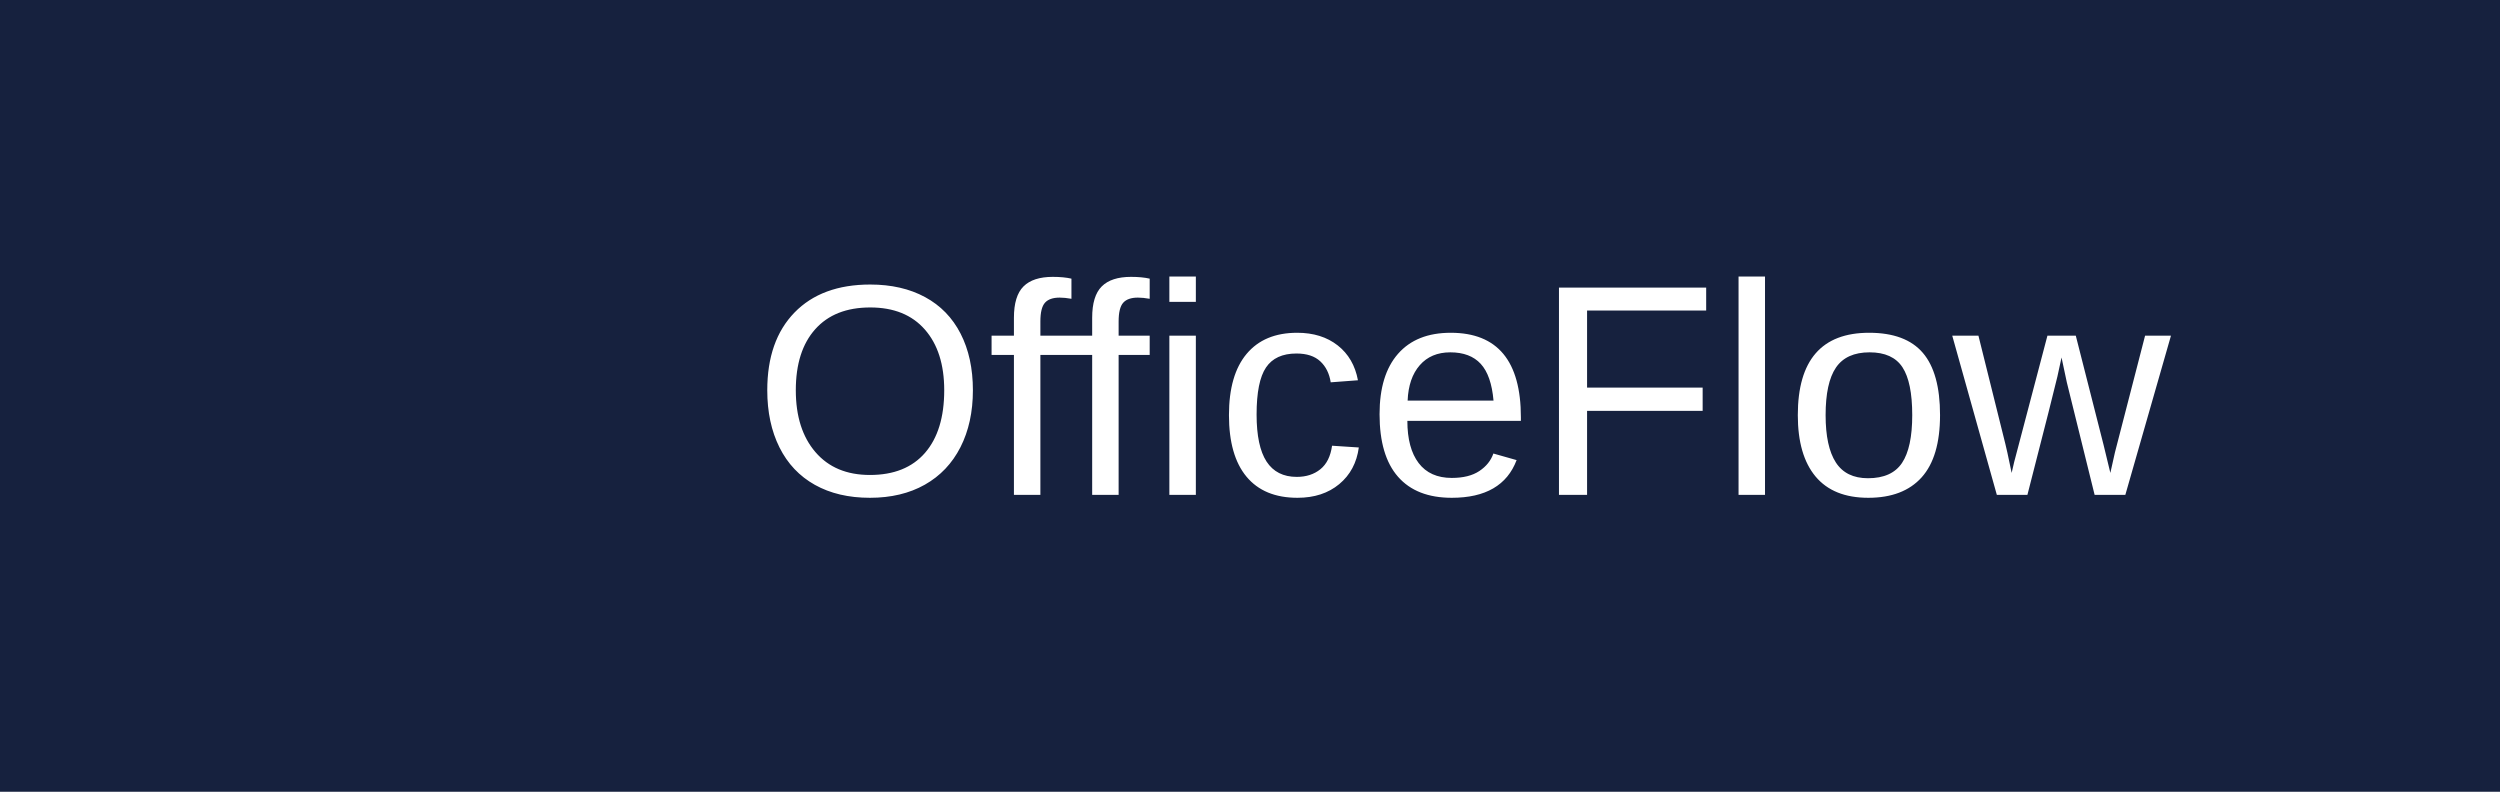
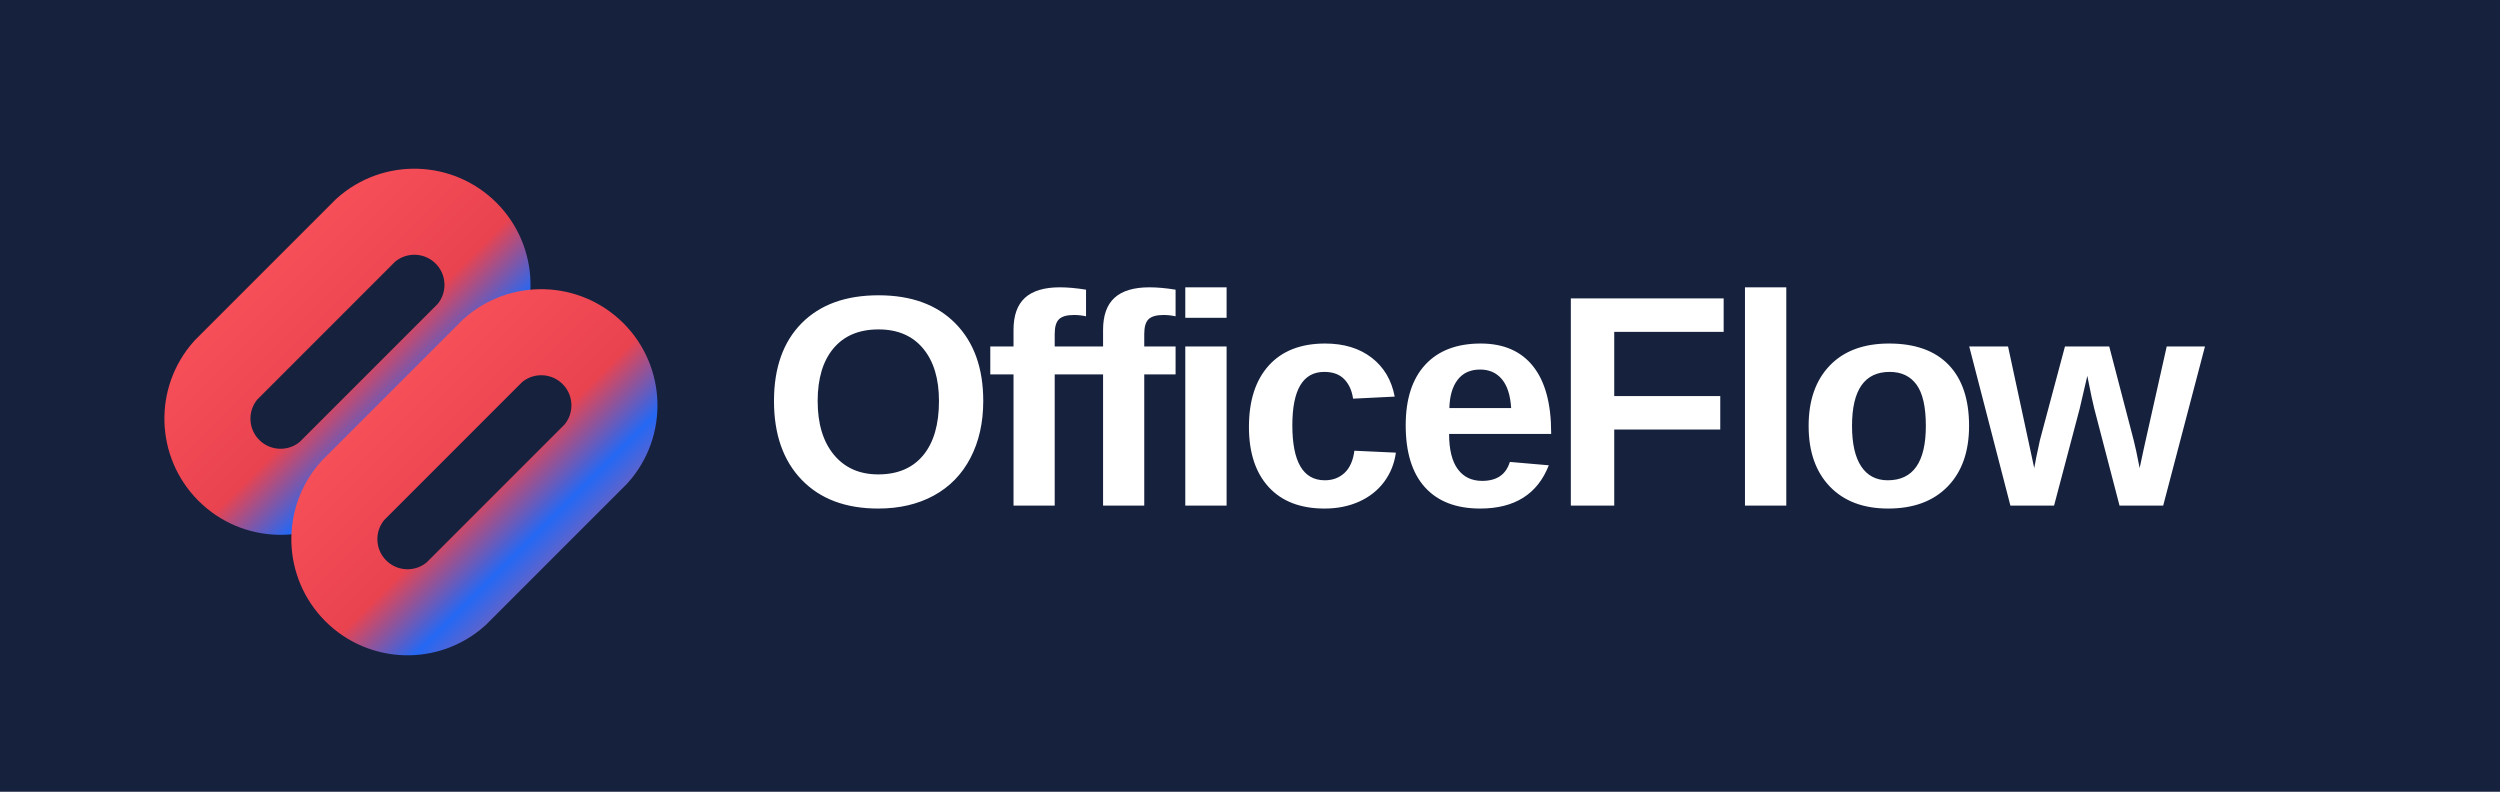
<svg xmlns="http://www.w3.org/2000/svg" viewBox="0 0 1162 368">
+   <defs>
+     <linearGradient id="g" x1="0" y1="0" x2="1" y2="1">
+       <stop stop-color="#ff565d" />
+       <stop offset=".55" stop-color="#e94350" />
+       <stop offset=".72" stop-color="#2468f4" />
+       <stop offset="1" stop-color="#ff565d" />
+     </linearGradient>
+   </defs>
  <rect width="1162" height="368" fill="#16213e" />
-   <text x="350" y="230" font-family="Arial,sans-serif" font-size="140" fill="white">OfficeFlow</text>
+   <g fill="none" stroke="url(#g)" stroke-width="40" stroke-linecap="round">
+     <path d="M105 172l65-65a34 34 0 0 1 48 48l-65 65a34 34 0 0 1-48-48z" />
+     <path d="M164 228l65-65a34 34 0 0 1 48 48l-65 65a34 34 0 0 1-48-48z" />
+   </g>
+   <text x="354" y="235" font-family="Arial,sans-serif" font-size="140" font-weight="700" letter-spacing="-5" fill="#fff">OfficeFlow</text>
</svg>
